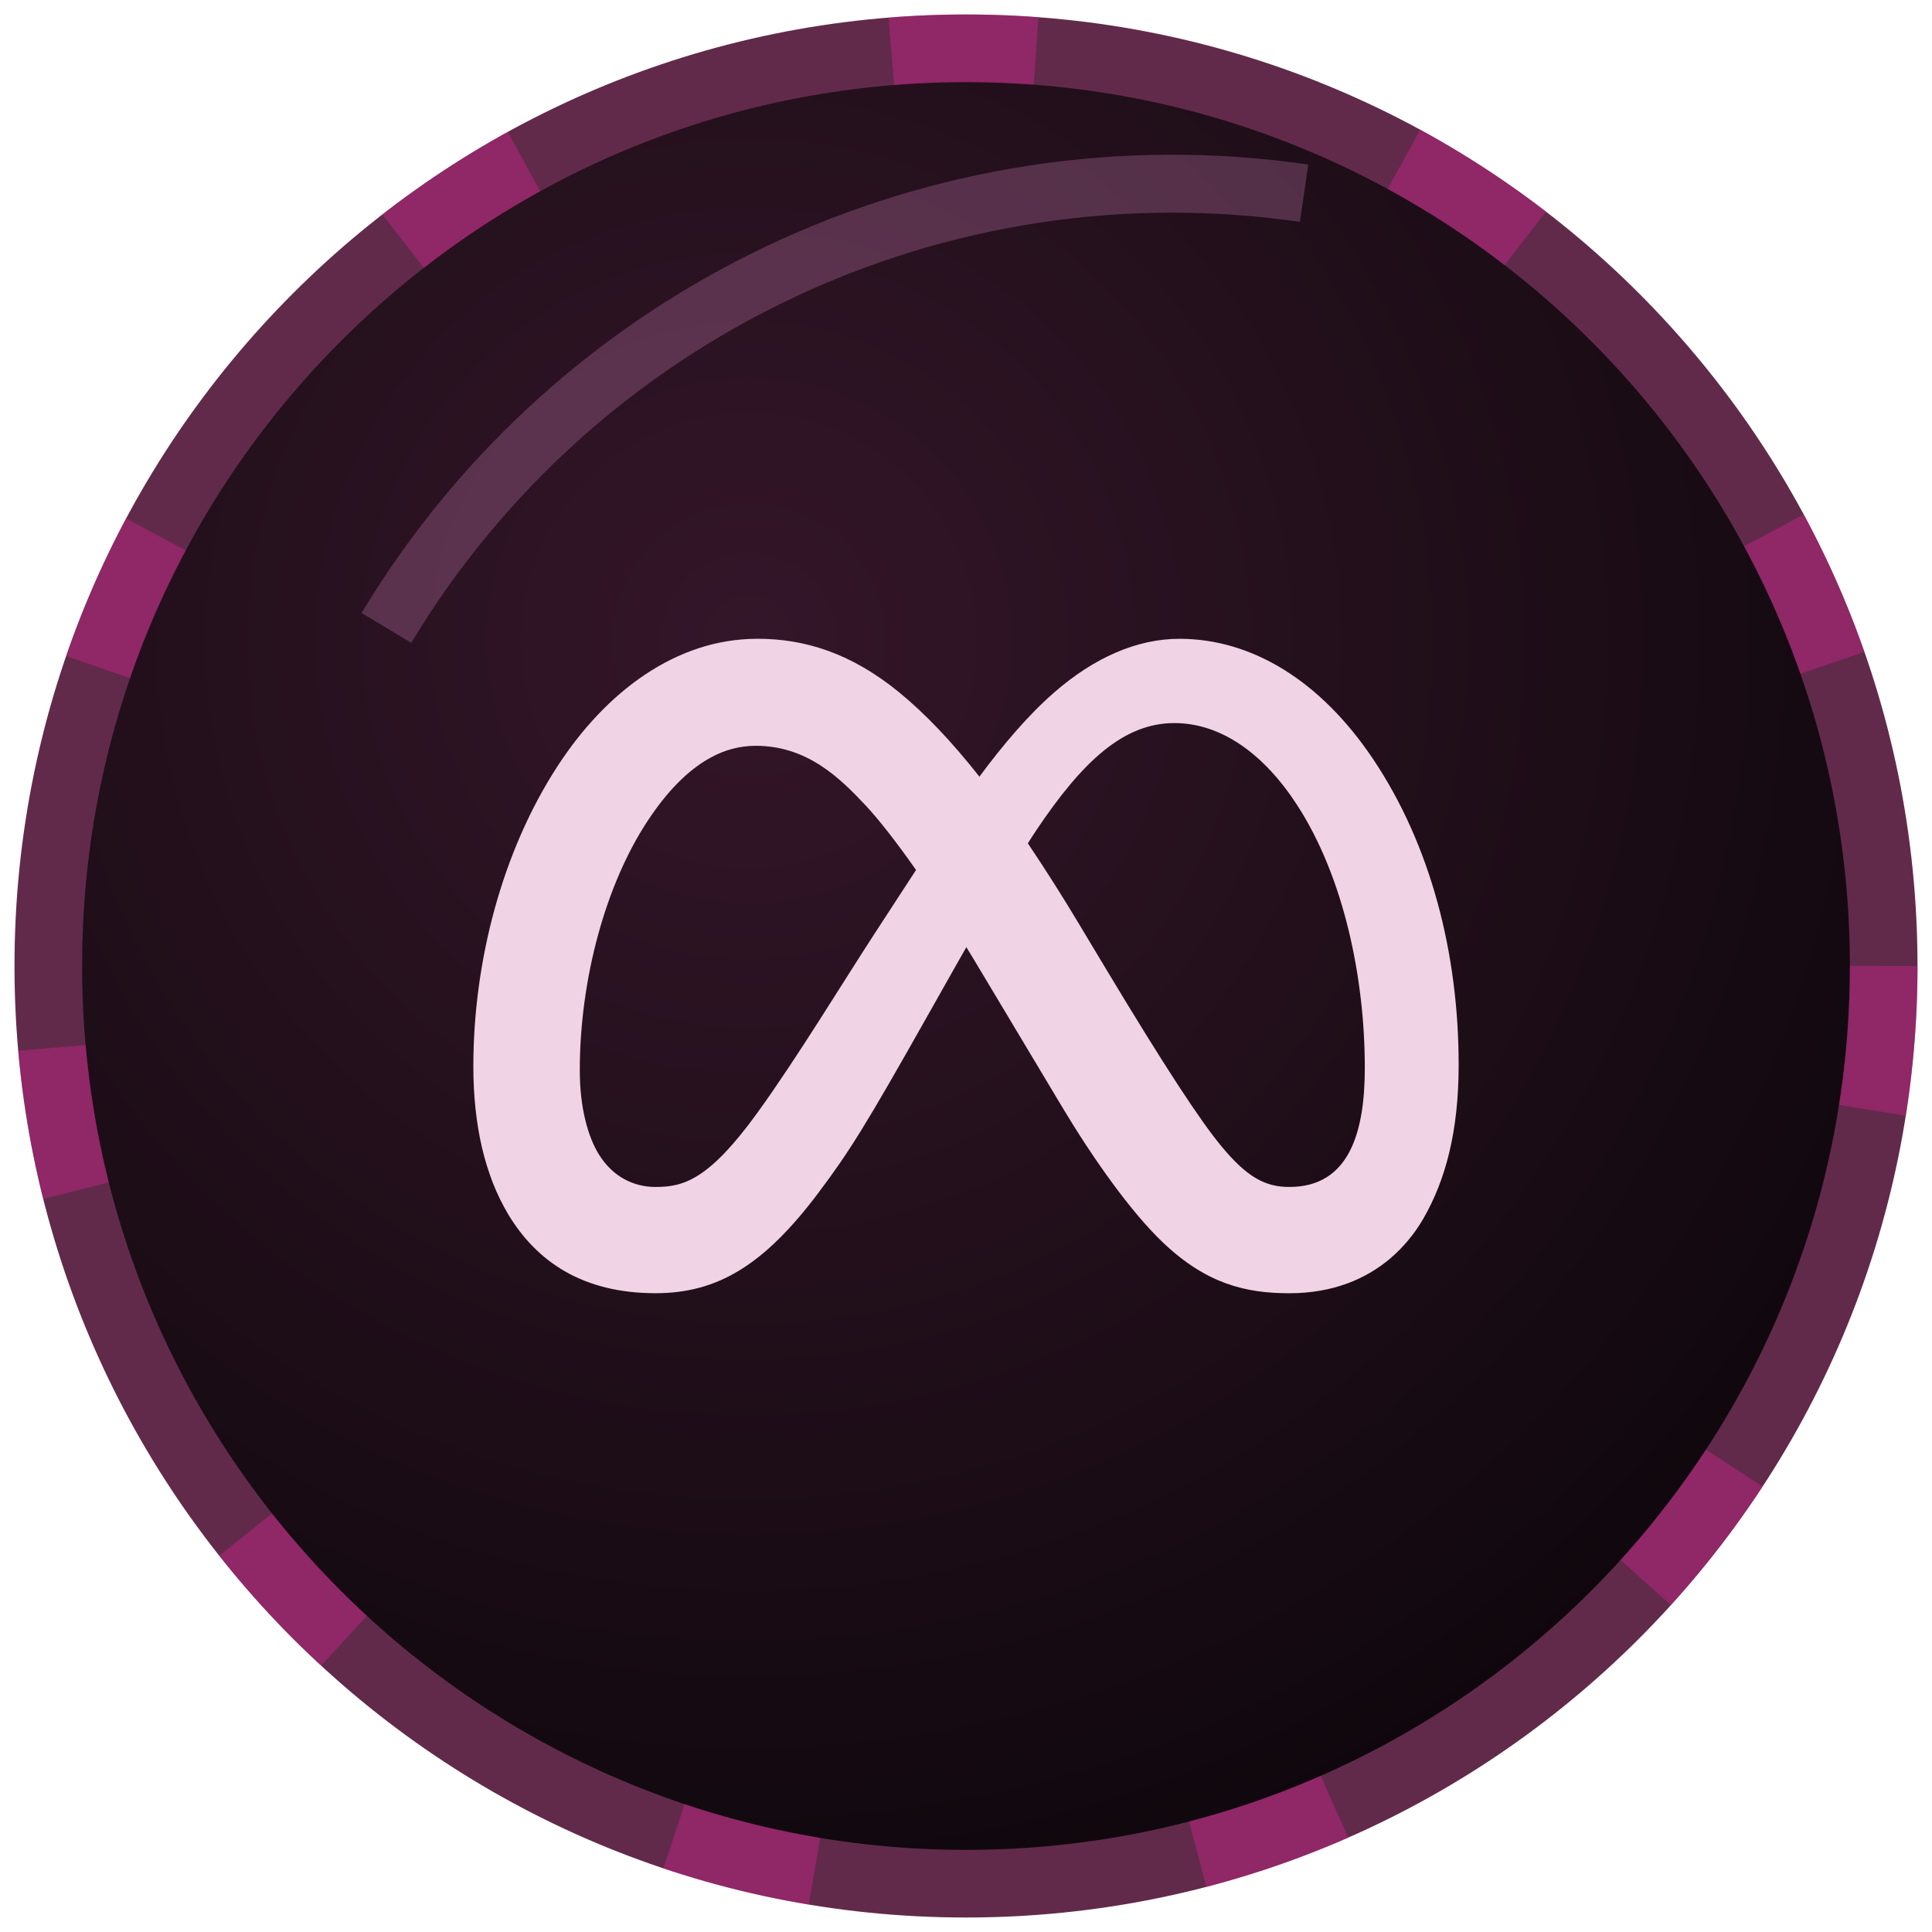
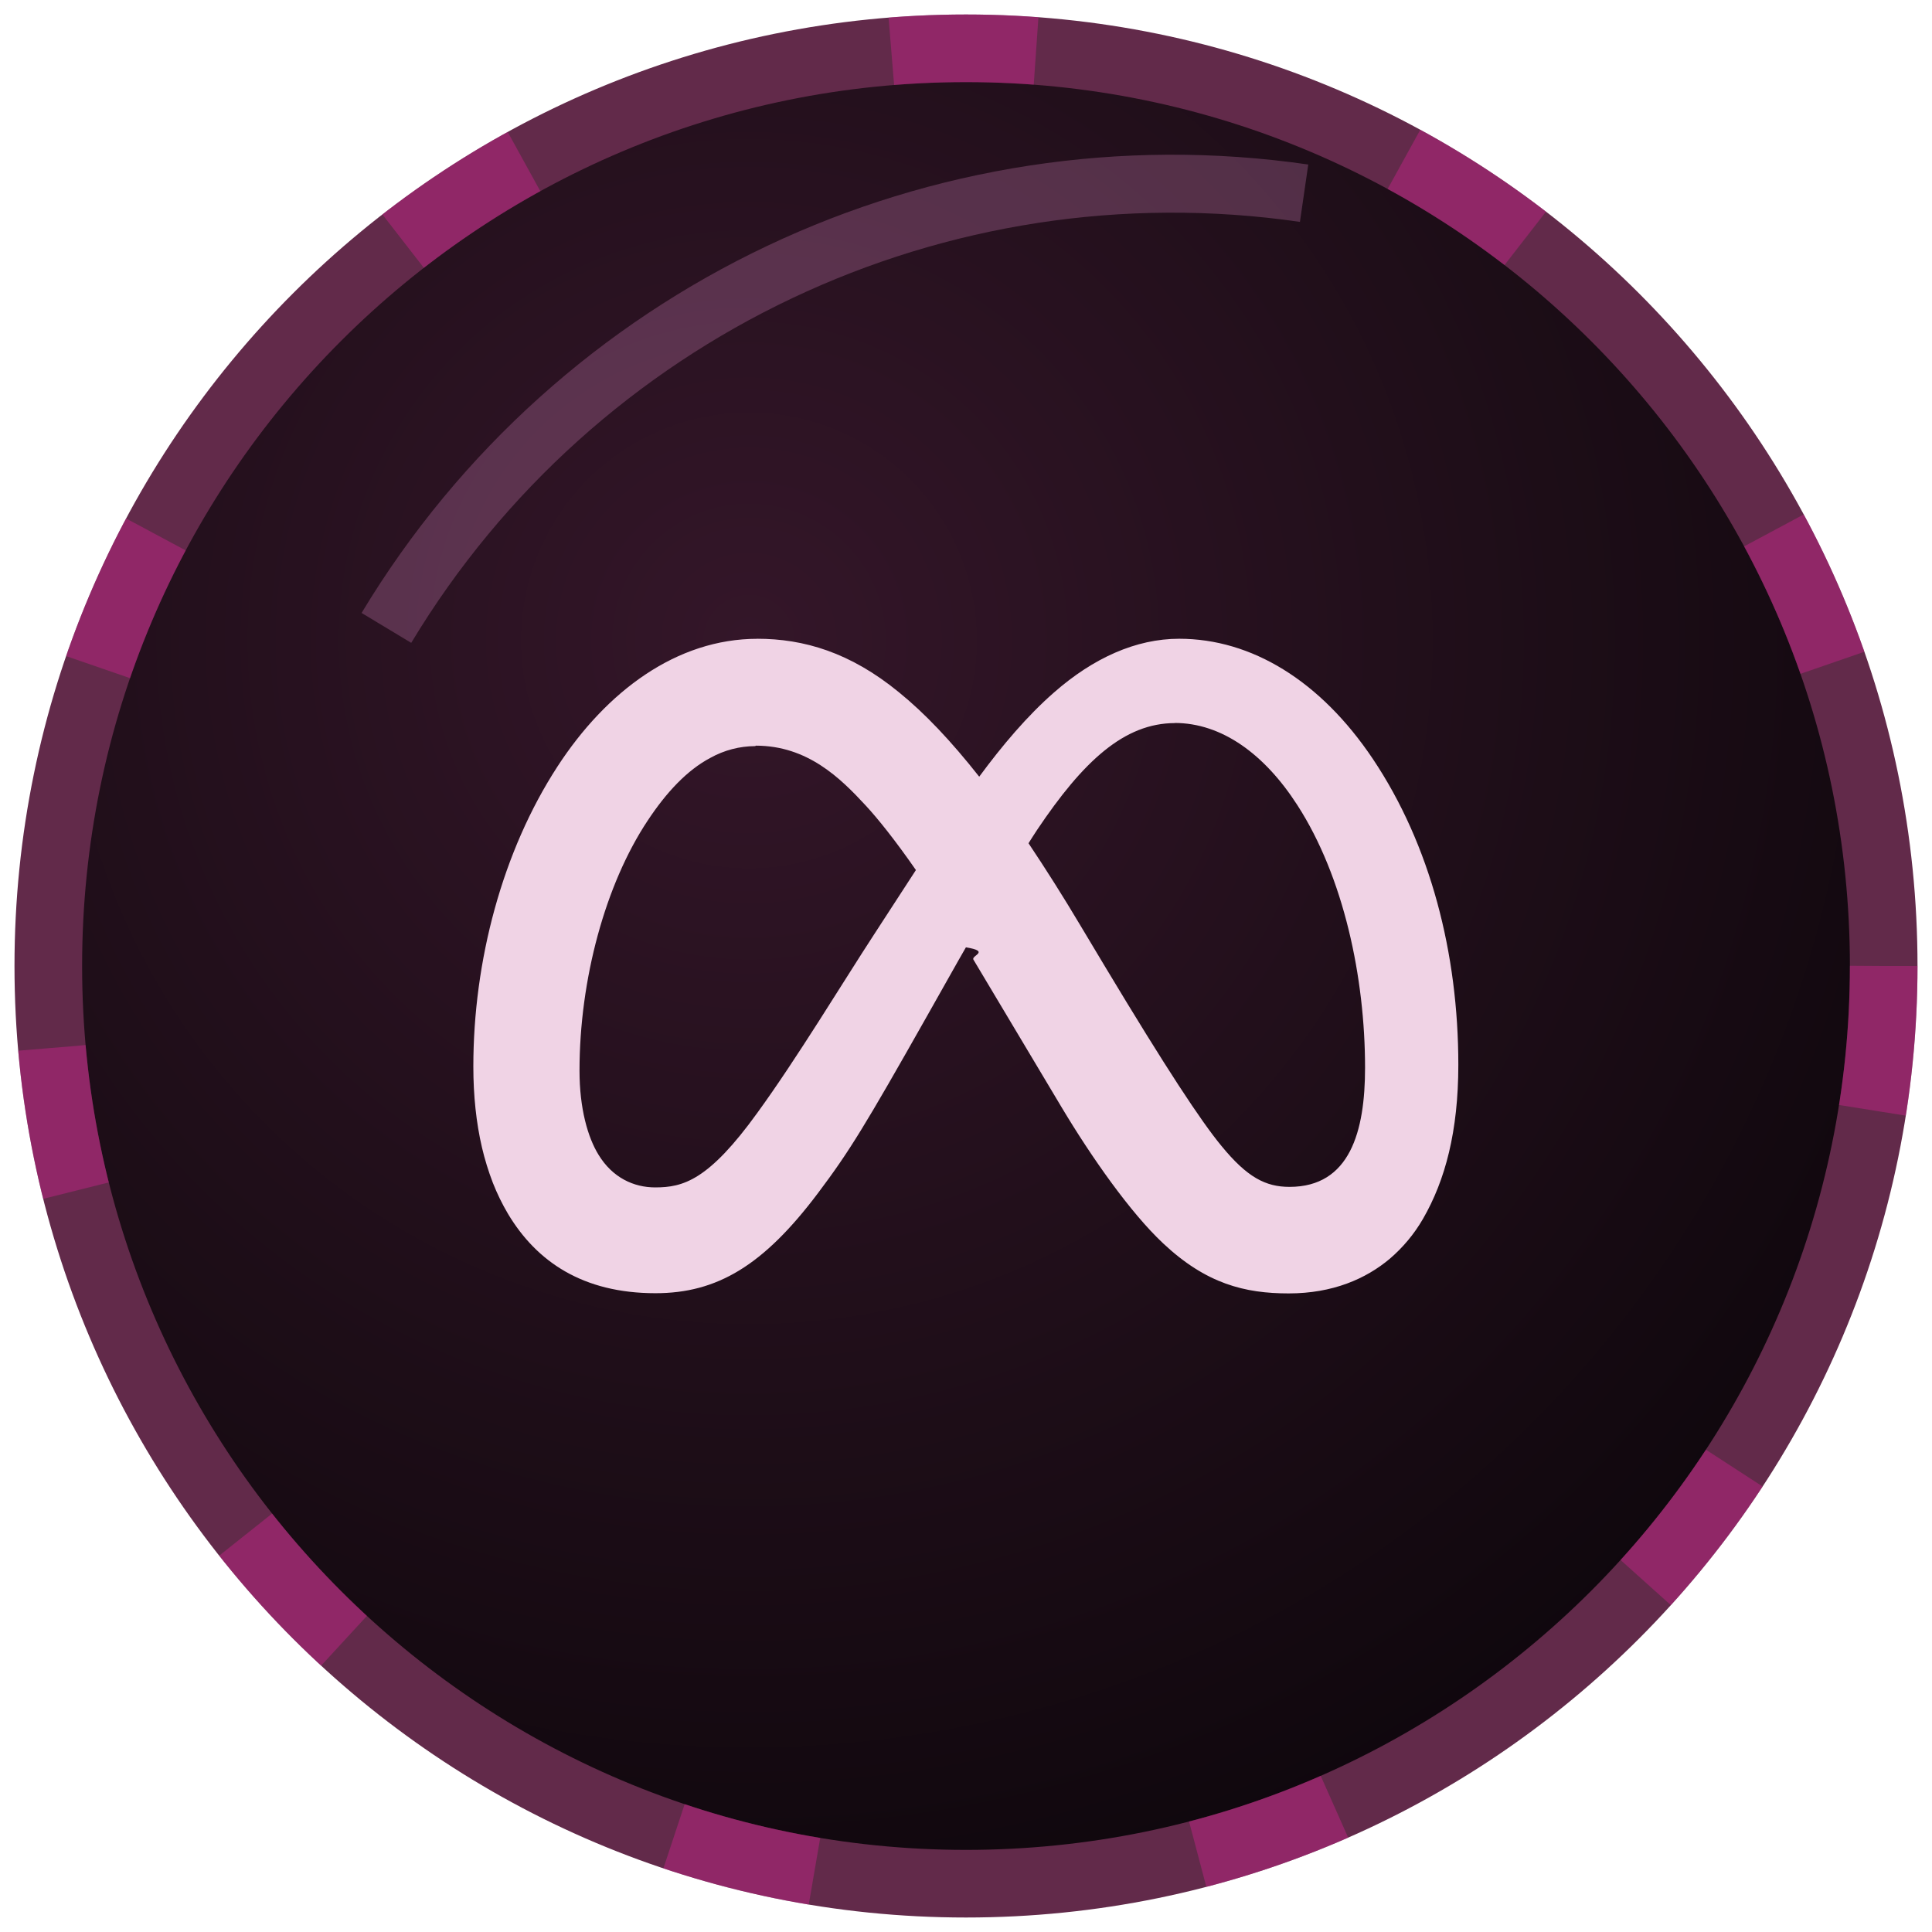
<svg xmlns="http://www.w3.org/2000/svg" viewBox="0 0 40 40" role="img" aria-label="META">
  <defs>
    <radialGradient id="g" cx="38%" cy="32%" r="72%">
      <stop offset="0%" stop-color="#341629" />
      <stop offset="70%" stop-color="#1a0c15" />
      <stop offset="100%" stop-color="#0f070d" />
    </radialGradient>
  </defs>
  <circle cx="20" cy="20" r="19" fill="url(#g)" stroke="#622a4a" stroke-width="1.4" />
  <circle cx="20" cy="20" r="19" fill="none" stroke="#c72389" stroke-width="1.4" stroke-dasharray="3 8" opacity="0.45" />
  <path d="M8 13 A19 19 0 0 1 27 4" stroke="#d886bd" stroke-width="1.2" fill="none" opacity="0.28" />
  <g transform="translate(9.8 9.8) scale(0.85)" fill="#f0d3e5">
-     <path d="M6.915 4.03c-1.968 0-3.683 1.28-4.871 3.113C.704 9.208 0 11.883 0 14.449c0 .706.07 1.369.21 1.973a6.624 6.624 0 0 0 .265.86 5.297 5.297 0 0 0 .371.761c.696 1.159 1.818 1.927 3.593 1.927 1.497 0 2.633-.671 3.965-2.444.76-1.012 1.144-1.626 2.663-4.32l.756-1.339.186-.325c.061.1.121.196.183.3l2.152 3.595c.724 1.21 1.665 2.556 2.47 3.314 1.046.987 1.992 1.22 3.06 1.22 1.075 0 1.876-.355 2.455-.843a3.743 3.743 0 0 0 .81-.973c.542-.939.861-2.127.861-3.745 0-2.72-.681-5.357-2.084-7.45-1.282-1.912-2.957-2.93-4.716-2.93-1.047 0-2.088.467-3.053 1.308-.652.57-1.257 1.29-1.82 2.05-.69-.875-1.335-1.547-1.958-2.056-1.182-.966-2.315-1.303-3.454-1.303zm10.16 2.053c1.147 0 2.188.758 2.992 1.999 1.132 1.748 1.647 4.195 1.647 6.4 0 1.548-.368 2.9-1.839 2.9-.58 0-1.027-.23-1.664-1.004-.496-.601-1.343-1.878-2.832-4.358l-.617-1.028a44.908 44.908 0 0 0-1.255-1.98c.07-.109.141-.224.211-.327 1.12-1.667 2.118-2.602 3.358-2.602zm-10.201.553c1.265 0 2.058.791 2.675 1.446.307.327.737.871 1.234 1.579l-1.02 1.566c-.757 1.163-1.882 3.017-2.837 4.338-1.191 1.649-1.81 1.817-2.486 1.817-.524 0-1.038-.237-1.383-.794-.263-.426-.464-1.13-.464-2.046 0-2.221.63-4.535 1.66-6.088.454-.687.964-1.226 1.533-1.533a2.264 2.264 0 0 1 1.088-.285z" />
+     <path d="M6.92 4.03c-1.97 0-3.68 1.28-4.87 3.11C.704 9.21 0 11.88 0 14.45c0 .706.07 1.37.21 1.97a6.62 6.62 0 0 0 .265.86 5.3 5.3 0 0 0 .371.76c.696 1.16 1.82 1.93 3.59 1.93 1.5 0 2.63-.671 3.96-2.44.76-1.01 1.14-1.63 2.66-4.32l.756-1.34.186-.325c.61.1.121.2.183.3l2.15 3.6c.724 1.21 1.67 2.56 2.47 3.31 1.05.987 1.99 1.22 3.06 1.22 1.07 0 1.88-.355 2.46-.843a3.74 3.74 0 0 0 .81-.973c.542-.939.86-2.13.861-3.75 0-2.72-.681-5.36-2.08-7.45-1.28-1.91-2.96-2.93-4.72-2.93-1.05 0-2.09.467-3.05 1.31-.652.57-1.26 1.29-1.82 2.05-.69-.875-1.33-1.55-1.96-2.06-1.18-.966-2.31-1.3-3.45-1.3zm10.16 2.05c1.15 0 2.19.758 2.99 2 1.13 1.75 1.65 4.2 1.65 6.4 0 1.55-.368 2.9-1.84 2.9-.58 0-1.03-.23-1.66-1-.496-.601-1.34-1.88-2.83-4.36l-.617-1.03a44.91 44.91 0 0 0-1.25-1.98c.07-.109.14-.224.21-.327 1.12-1.67 2.12-2.6 3.36-2.6zm-10.2.553c1.26 0 2.06.791 2.67 1.45.307.33.737.87 1.23 1.58l-1.02 1.57c-.757 1.16-1.88 3.02-2.84 4.34-1.19 1.65-1.81 1.82-2.49 1.82-.524 0-1.04-.237-1.38-.794-.263-.426-.464-1.13-.464-2.05 0-2.22.63-4.54 1.66-6.09.454-.687.96-1.23 1.53-1.53a2.26 2.26 0 0 1 1.09-.285z" />
  </g>
</svg>
